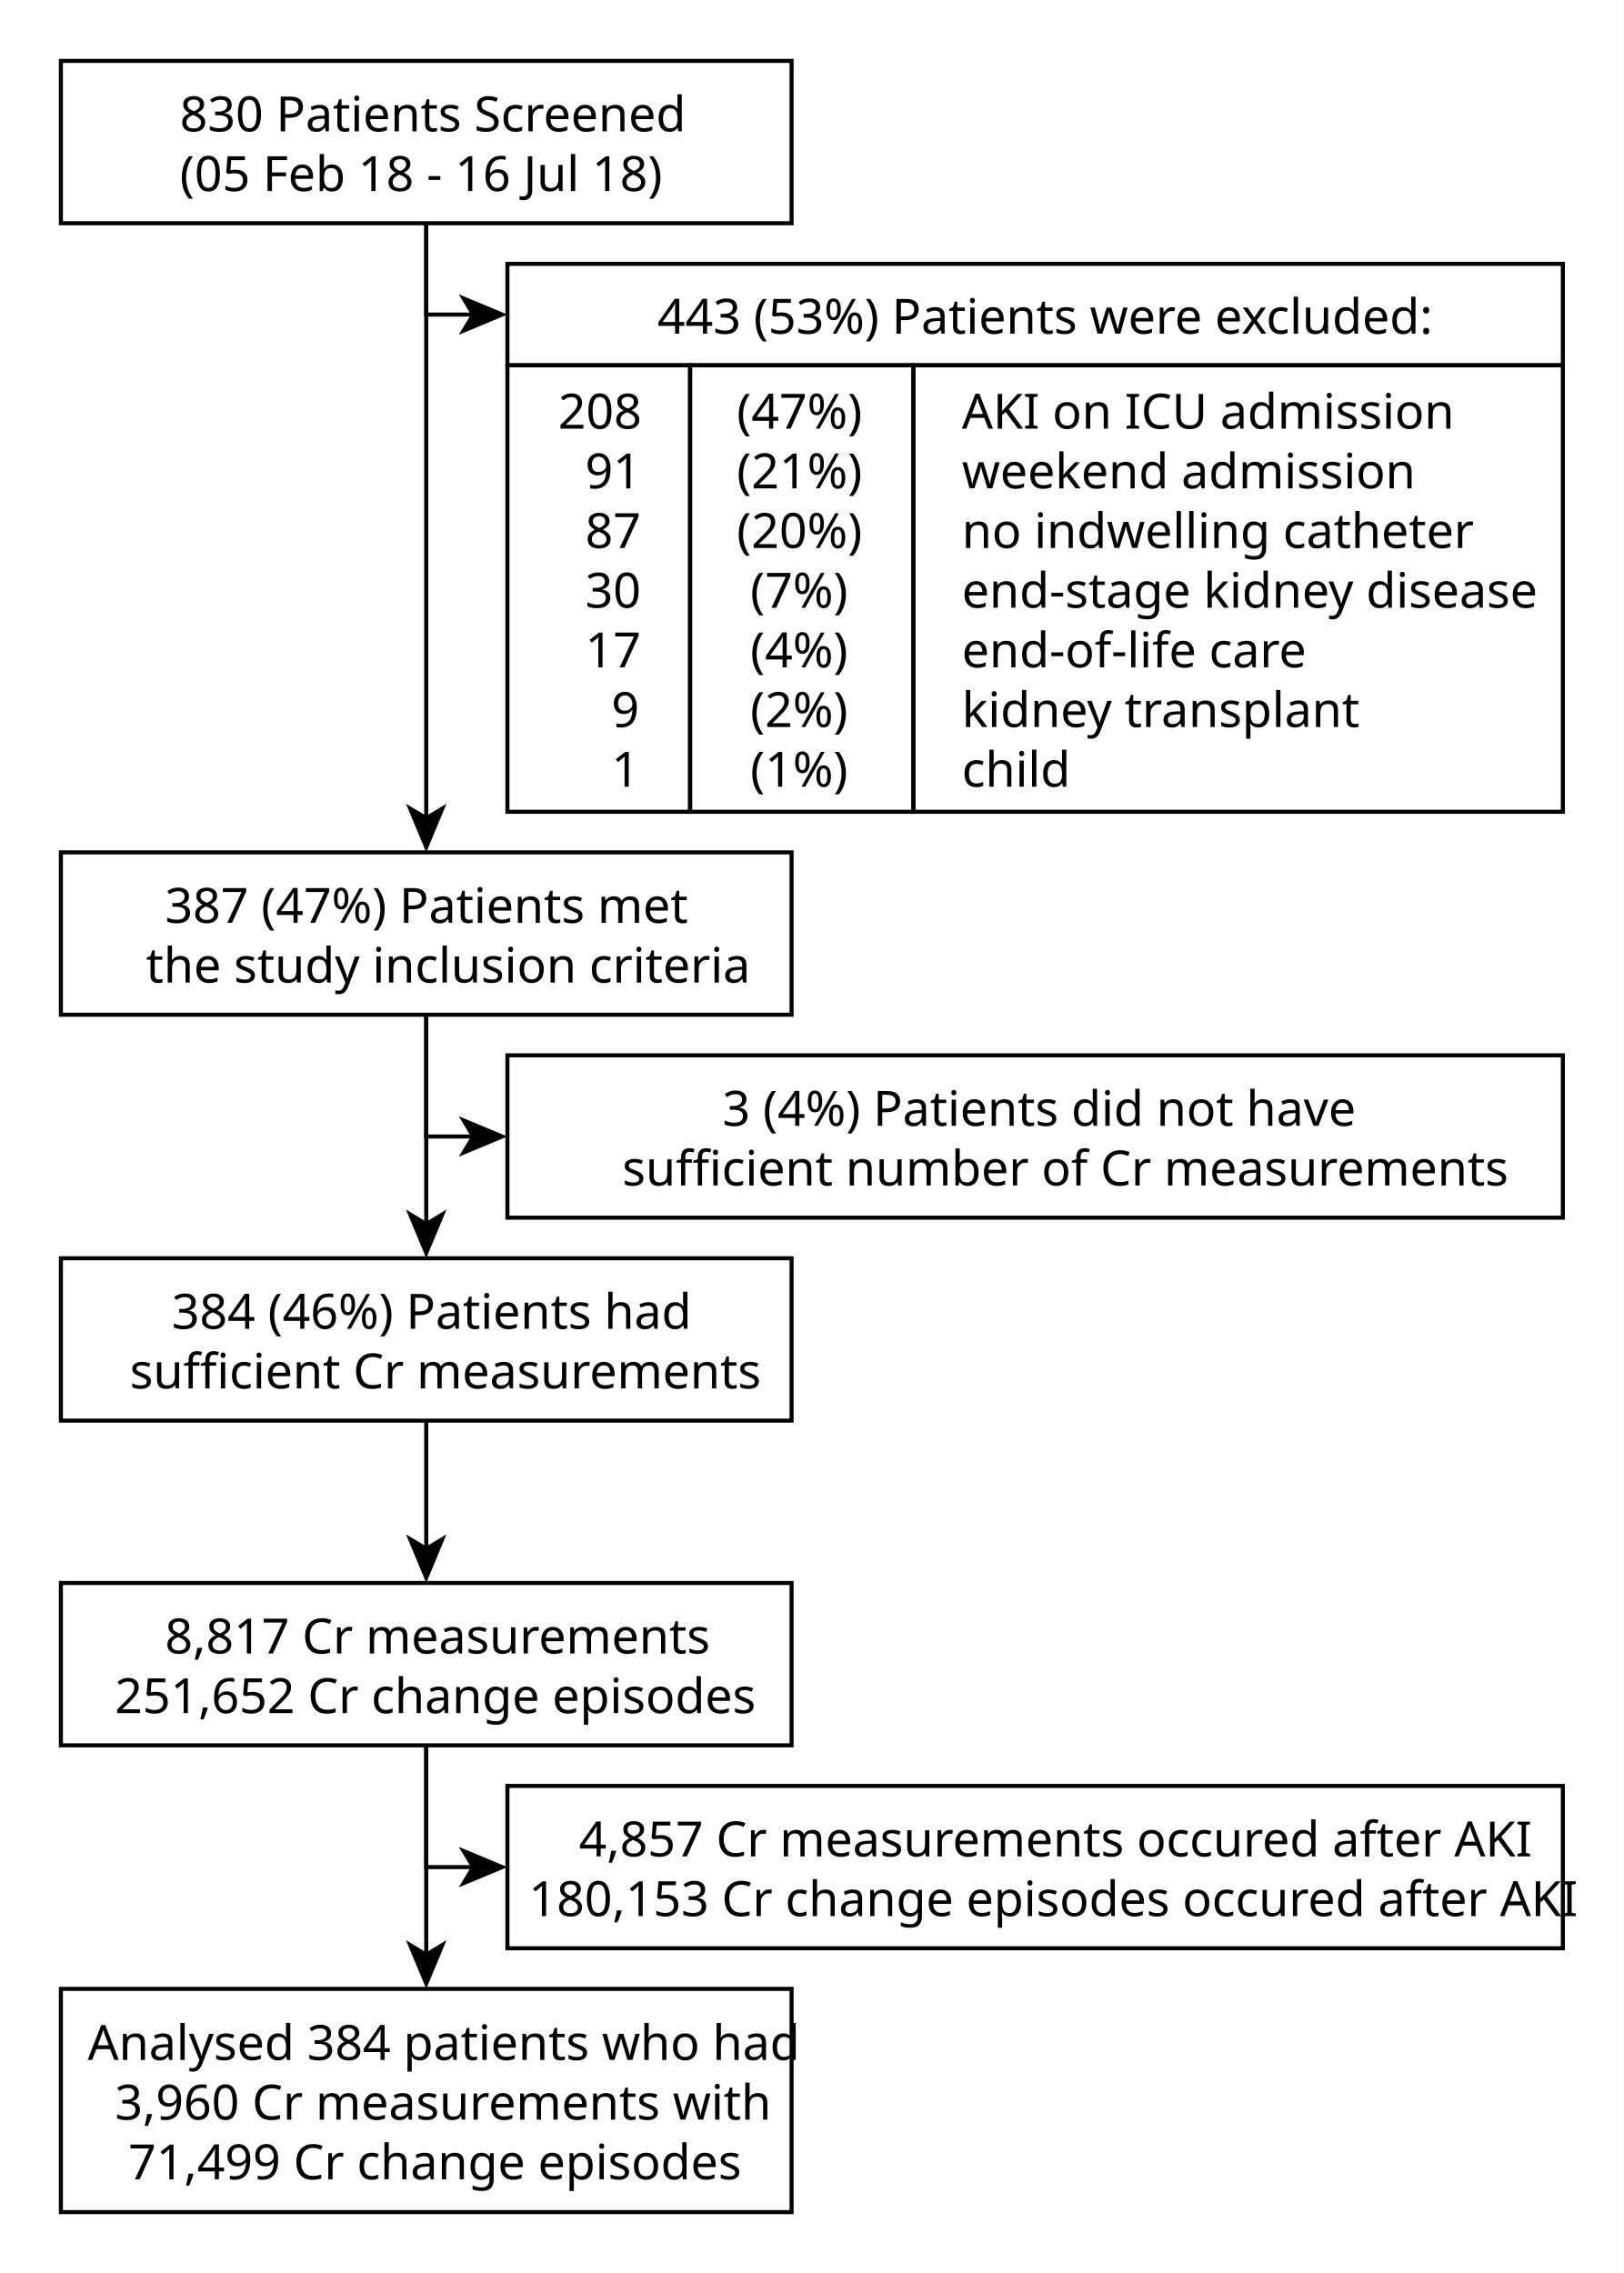
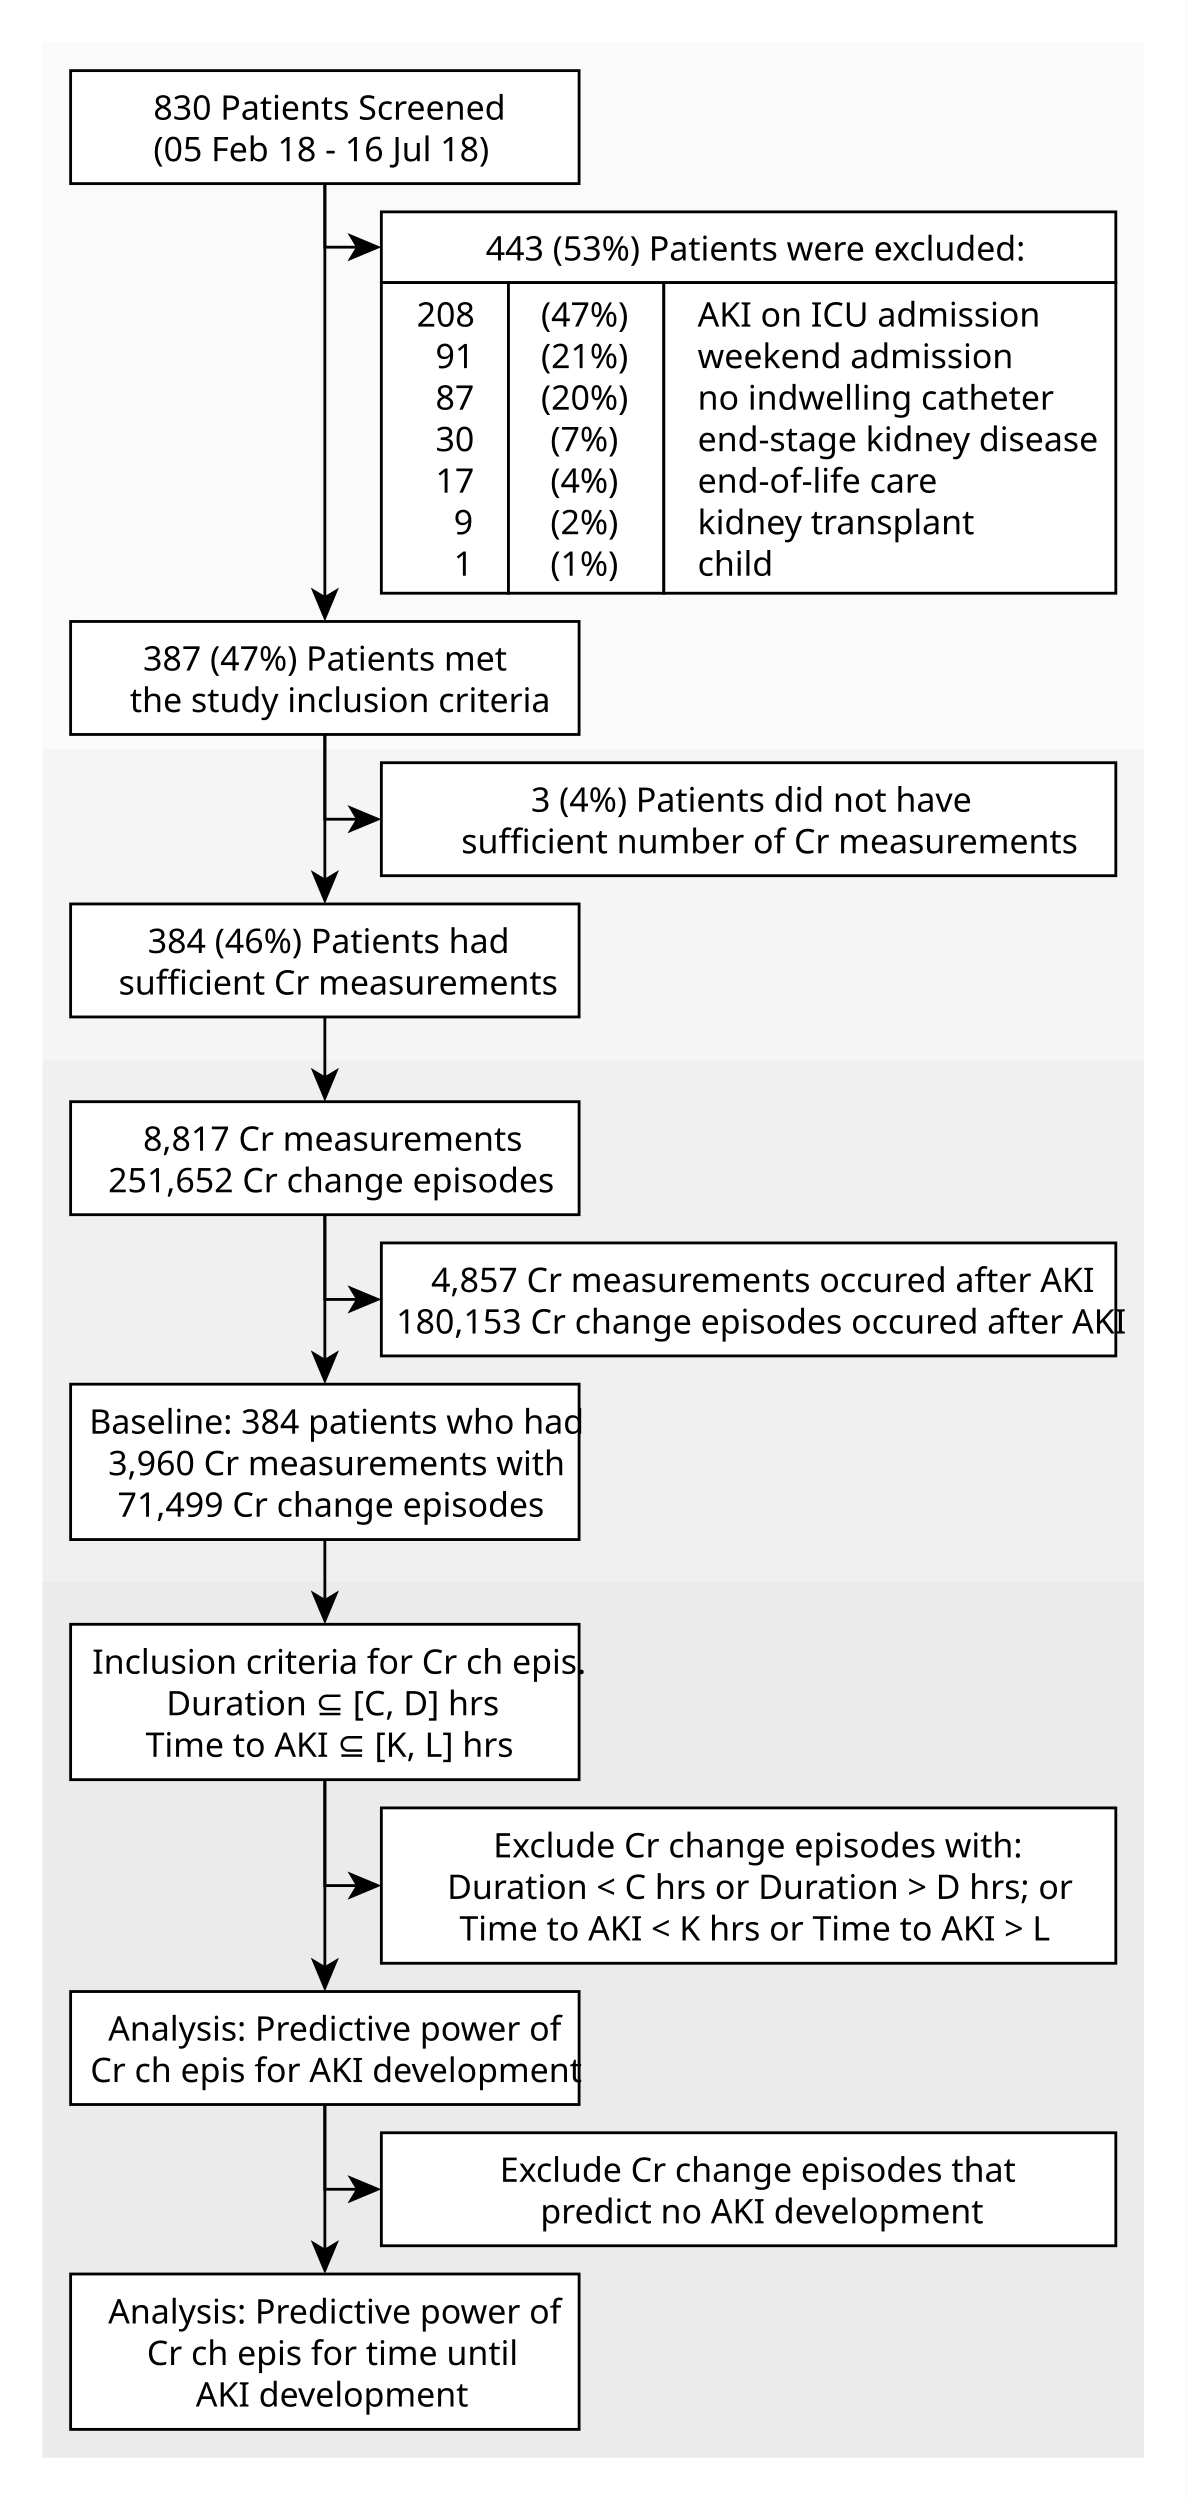
- <svg xmlns="http://www.w3.org/2000/svg" fill-opacity="1" color-rendering="auto" color-interpolation="auto" text-rendering="auto" stroke="black" stroke-linecap="square" width="400" stroke-miterlimit="10" shape-rendering="auto" stroke-opacity="1" fill="black" stroke-dasharray="none" font-weight="normal" stroke-width="1" height="560" font-family="'Dialog'" font-style="normal" stroke-linejoin="miter" font-size="12px" stroke-dashoffset="0" image-rendering="auto">
+ <svg xmlns="http://www.w3.org/2000/svg" fill-opacity="1" color-rendering="auto" color-interpolation="auto" text-rendering="auto" stroke="black" stroke-linecap="square" width="420" stroke-miterlimit="10" shape-rendering="auto" stroke-opacity="1" fill="black" stroke-dasharray="none" font-weight="normal" stroke-width="1" height="885" font-family="'Dialog'" font-style="normal" stroke-linejoin="miter" font-size="12px" stroke-dashoffset="0" image-rendering="auto">
  <defs id="genericDefs" />
  <g>
    <defs id="defs1">
      <clipPath clipPathUnits="userSpaceOnUse" id="clipPath1">
-         <path d="M0 0 L400 0 L400 560 L0 560 L0 0 Z" />
+         <path d="M0 0 L420 0 L420 885 L0 885 L0 0 Z" />
      </clipPath>
      <clipPath clipPathUnits="userSpaceOnUse" id="clipPath2">
-         <path d="M-35 -15 L365 -15 L365 545 L-35 545 L-35 -15 Z" />
+         <path d="M-45 -25 L375 -25 L375 860 L-45 860 L-45 -25 Z" />
      </clipPath>
    </defs>
-     <g fill="white" text-rendering="geometricPrecision" shape-rendering="geometricPrecision" transform="translate(35,15)" stroke="white">
-       <rect x="-35" width="400" height="560" y="-15" clip-path="url(#clipPath2)" stroke="none" />
+     <g fill="white" text-rendering="geometricPrecision" shape-rendering="geometricPrecision" transform="translate(45,25)" stroke="white">
+       <rect x="-45" width="420" height="885" y="-25" clip-path="url(#clipPath2)" stroke="none" />
    </g>
-     <g text-rendering="geometricPrecision" stroke-miterlimit="1.45" shape-rendering="geometricPrecision" transform="matrix(1,0,0,1,35,15)" stroke-linecap="butt">
+     <g fill="rgb(235,235,235)" text-rendering="geometricPrecision" shape-rendering="geometricPrecision" transform="matrix(1,0,0,1,45,25)" stroke="rgb(235,235,235)">
+       <rect x="-30" width="390" height="310" y="535" clip-path="url(#clipPath2)" stroke="none" />
+       <rect x="-30" y="350" clip-path="url(#clipPath2)" fill="rgb(240,240,240)" width="390" height="185" stroke="none" />
+       <rect x="-30" y="240" clip-path="url(#clipPath2)" fill="rgb(245,245,245)" width="390" height="110" stroke="none" />
+       <rect x="-30" y="-10" clip-path="url(#clipPath2)" fill="rgb(250,250,250)" width="390" height="250" stroke="none" />
+       <rect x="-20" y="0" clip-path="url(#clipPath2)" fill="white" width="180" height="40" stroke="none" />
+     </g>
+     <g text-rendering="geometricPrecision" stroke-miterlimit="1.45" shape-rendering="geometricPrecision" transform="matrix(1,0,0,1,45,25)" stroke-linecap="butt">
      <rect fill="none" x="-20" width="180" height="40" y="0" clip-path="url(#clipPath2)" />
      <text x="9.291" xml:space="preserve" y="17.363" clip-path="url(#clipPath2)" font-family="sans-serif" stroke="none">830 Patients Screened</text>
      <text x="9.3" xml:space="preserve" y="32.065" clip-path="url(#clipPath2)" font-family="sans-serif" stroke="none">(05 Feb 18 - 16 Jul 18)</text>
+     </g>
+     <g fill="white" text-rendering="geometricPrecision" shape-rendering="geometricPrecision" transform="matrix(1,0,0,1,45,25)" stroke="white">
+       <rect x="-20" width="180" height="40" y="195" clip-path="url(#clipPath2)" stroke="none" />
+     </g>
+     <g text-rendering="geometricPrecision" stroke-miterlimit="1.45" shape-rendering="geometricPrecision" transform="matrix(1,0,0,1,45,25)" stroke-linecap="butt">
      <rect fill="none" x="-20" width="180" height="40" y="195" clip-path="url(#clipPath2)" />
      <text x="5.635" xml:space="preserve" y="212.363" clip-path="url(#clipPath2)" font-family="sans-serif" stroke="none">387 (47%) Patients met </text>
      <text x="0.968" xml:space="preserve" y="227.065" clip-path="url(#clipPath2)" font-family="sans-serif" stroke="none">the study inclusion criteria</text>
+     </g>
+     <g fill="white" text-rendering="geometricPrecision" shape-rendering="geometricPrecision" transform="matrix(1,0,0,1,45,25)" stroke="white">
+       <rect x="90" width="45" height="110" y="75" clip-path="url(#clipPath2)" stroke="none" />
+     </g>
+     <g text-rendering="geometricPrecision" stroke-miterlimit="1.45" shape-rendering="geometricPrecision" transform="matrix(1,0,0,1,45,25)" stroke-linecap="butt">
      <rect fill="none" x="90" width="45" height="110" y="75" clip-path="url(#clipPath2)" />
      <text x="102.489" xml:space="preserve" y="90.61" clip-path="url(#clipPath2)" font-family="sans-serif" stroke="none">208</text>
      <text x="109.163" xml:space="preserve" y="105.311" clip-path="url(#clipPath2)" font-family="sans-serif" stroke="none">91</text>
      <text x="109.163" xml:space="preserve" y="120.013" clip-path="url(#clipPath2)" font-family="sans-serif" stroke="none">87</text>
      <text x="109.163" xml:space="preserve" y="134.714" clip-path="url(#clipPath2)" font-family="sans-serif" stroke="none">30</text>
      <text x="109.163" xml:space="preserve" y="149.415" clip-path="url(#clipPath2)" font-family="sans-serif" stroke="none">17</text>
      <text x="112.503" xml:space="preserve" y="164.116" clip-path="url(#clipPath2)" font-family="sans-serif" stroke="none"> 9</text>
      <text x="112.503" xml:space="preserve" y="178.817" clip-path="url(#clipPath2)" font-family="sans-serif" stroke="none"> 1</text>
+     </g>
+     <g fill="white" text-rendering="geometricPrecision" shape-rendering="geometricPrecision" transform="matrix(1,0,0,1,45,25)" stroke="white">
+       <rect x="135" width="55" height="110" y="75" clip-path="url(#clipPath2)" stroke="none" />
+     </g>
+     <g text-rendering="geometricPrecision" stroke-miterlimit="1.45" shape-rendering="geometricPrecision" transform="matrix(1,0,0,1,45,25)" stroke-linecap="butt">
      <rect fill="none" x="135" width="55" height="110" y="75" clip-path="url(#clipPath2)" />
      <text x="146.495" xml:space="preserve" y="90.61" clip-path="url(#clipPath2)" font-family="sans-serif" stroke="none">(47%)</text>
      <text x="146.495" xml:space="preserve" y="105.311" clip-path="url(#clipPath2)" font-family="sans-serif" stroke="none">(21%)</text>
      <text x="146.495" xml:space="preserve" y="120.013" clip-path="url(#clipPath2)" font-family="sans-serif" stroke="none">(20%)</text>
      <text x="149.832" xml:space="preserve" y="134.714" clip-path="url(#clipPath2)" font-family="sans-serif" stroke="none">(7%)</text>
      <text x="149.832" xml:space="preserve" y="149.415" clip-path="url(#clipPath2)" font-family="sans-serif" stroke="none">(4%)</text>
      <text x="149.832" xml:space="preserve" y="164.116" clip-path="url(#clipPath2)" font-family="sans-serif" stroke="none">(2%)</text>
      <text x="149.832" xml:space="preserve" y="178.817" clip-path="url(#clipPath2)" font-family="sans-serif" stroke="none">(1%)</text>
+     </g>
+     <g fill="white" text-rendering="geometricPrecision" shape-rendering="geometricPrecision" transform="matrix(1,0,0,1,45,25)" stroke="white">
+       <rect x="190" width="160" height="110" y="75" clip-path="url(#clipPath2)" stroke="none" />
+     </g>
+     <g text-rendering="geometricPrecision" stroke-miterlimit="1.45" shape-rendering="geometricPrecision" transform="matrix(1,0,0,1,45,25)" stroke-linecap="butt">
      <rect fill="none" x="190" width="160" height="110" y="75" clip-path="url(#clipPath2)" />
      <text x="201.955" xml:space="preserve" y="90.61" clip-path="url(#clipPath2)" font-family="sans-serif" stroke="none">AKI on ICU admission</text>
      <text x="201.955" xml:space="preserve" y="105.311" clip-path="url(#clipPath2)" font-family="sans-serif" stroke="none">weekend admission</text>
      <text x="201.955" xml:space="preserve" y="120.013" clip-path="url(#clipPath2)" font-family="sans-serif" stroke="none">no indwelling catheter</text>
      <text x="201.955" xml:space="preserve" y="134.714" clip-path="url(#clipPath2)" font-family="sans-serif" stroke="none">end-stage kidney disease</text>
      <text x="201.955" xml:space="preserve" y="149.415" clip-path="url(#clipPath2)" font-family="sans-serif" stroke="none">end-of-life care</text>
      <text x="201.955" xml:space="preserve" y="164.116" clip-path="url(#clipPath2)" font-family="sans-serif" stroke="none">kidney transplant</text>
      <text x="201.955" xml:space="preserve" y="178.817" clip-path="url(#clipPath2)" font-family="sans-serif" stroke="none">child</text>
+     </g>
+     <g fill="white" text-rendering="geometricPrecision" shape-rendering="geometricPrecision" transform="matrix(1,0,0,1,45,25)" stroke="white">
+       <rect x="90" width="260" height="25" y="50" clip-path="url(#clipPath2)" stroke="none" />
+     </g>
+     <g text-rendering="geometricPrecision" stroke-miterlimit="1.45" shape-rendering="geometricPrecision" transform="matrix(1,0,0,1,45,25)" stroke-linecap="butt">
      <rect fill="none" x="90" width="260" height="25" y="50" clip-path="url(#clipPath2)" />
      <text x="126.947" xml:space="preserve" y="67.214" clip-path="url(#clipPath2)" font-family="sans-serif" stroke="none">443 (53%) Patients were excluded:</text>
+     </g>
+     <g fill="white" text-rendering="geometricPrecision" shape-rendering="geometricPrecision" transform="matrix(1,0,0,1,45,25)" stroke="white">
+       <rect x="90" width="260" height="40" y="245" clip-path="url(#clipPath2)" stroke="none" />
+     </g>
+     <g text-rendering="geometricPrecision" stroke-miterlimit="1.45" shape-rendering="geometricPrecision" transform="matrix(1,0,0,1,45,25)" stroke-linecap="butt">
      <rect fill="none" x="90" width="260" height="40" y="245" clip-path="url(#clipPath2)" />
      <text x="142.955" xml:space="preserve" y="262.363" clip-path="url(#clipPath2)" font-family="sans-serif" stroke="none">3 (4%) Patients did not have </text>
      <text x="118.293" xml:space="preserve" y="277.065" clip-path="url(#clipPath2)" font-family="sans-serif" stroke="none">sufficient number of Cr measurements</text>
+     </g>
+     <g fill="white" text-rendering="geometricPrecision" shape-rendering="geometricPrecision" transform="matrix(1,0,0,1,45,25)" stroke="white">
+       <rect x="-20" width="180" height="40" y="295" clip-path="url(#clipPath2)" stroke="none" />
+     </g>
+     <g text-rendering="geometricPrecision" stroke-miterlimit="1.45" shape-rendering="geometricPrecision" transform="matrix(1,0,0,1,45,25)" stroke-linecap="butt">
      <rect fill="none" x="-20" width="180" height="40" y="295" clip-path="url(#clipPath2)" />
      <text x="7.293" xml:space="preserve" y="312.363" clip-path="url(#clipPath2)" font-family="sans-serif" stroke="none">384 (46%) Patients had</text>
      <text x="-3.025" xml:space="preserve" y="327.065" clip-path="url(#clipPath2)" font-family="sans-serif" stroke="none">sufficient Cr measurements</text>
-       <rect fill="none" x="-20" width="180" height="40" y="375" clip-path="url(#clipPath2)" />
-       <text x="5.638" xml:space="preserve" y="392.363" clip-path="url(#clipPath2)" font-family="sans-serif" stroke="none">8,817 Cr measurements</text>
-       <text x="-6.723" xml:space="preserve" y="407.065" clip-path="url(#clipPath2)" font-family="sans-serif" stroke="none">251,652 Cr change episodes</text>
-       <rect fill="none" x="90" width="260" height="40" y="425" clip-path="url(#clipPath2)" />
-       <text x="107.614" xml:space="preserve" y="442.363" clip-path="url(#clipPath2)" font-family="sans-serif" stroke="none">4,857 Cr measurements occured after AKI</text>
-       <text x="95.254" xml:space="preserve" y="457.065" clip-path="url(#clipPath2)" font-family="sans-serif" stroke="none">180,153 Cr change episodes occured after AKI</text>
-       <rect fill="none" x="-20" width="180" height="55" y="475" clip-path="url(#clipPath2)" />
-       <text x="-13.394" xml:space="preserve" y="492.513" clip-path="url(#clipPath2)" font-family="sans-serif" stroke="none">Analysed 384 patients who had</text>
-       <text x="-6.699" xml:space="preserve" y="507.214" clip-path="url(#clipPath2)" font-family="sans-serif" stroke="none">3,960 Cr measurements with</text>
-       <text x="-3.386" xml:space="preserve" y="521.915" clip-path="url(#clipPath2)" font-family="sans-serif" stroke="none">71,499 Cr change episodes</text>
+     </g>
+     <g fill="white" text-rendering="geometricPrecision" shape-rendering="geometricPrecision" transform="matrix(1,0,0,1,45,25)" stroke="white">
+       <rect x="-20" width="180" height="40" y="365" clip-path="url(#clipPath2)" stroke="none" />
+     </g>
+     <g text-rendering="geometricPrecision" stroke-miterlimit="1.45" shape-rendering="geometricPrecision" transform="matrix(1,0,0,1,45,25)" stroke-linecap="butt">
+       <rect fill="none" x="-20" width="180" height="40" y="365" clip-path="url(#clipPath2)" />
+       <text x="5.638" xml:space="preserve" y="382.363" clip-path="url(#clipPath2)" font-family="sans-serif" stroke="none">8,817 Cr measurements</text>
+       <text x="-6.723" xml:space="preserve" y="397.065" clip-path="url(#clipPath2)" font-family="sans-serif" stroke="none">251,652 Cr change episodes</text>
+     </g>
+     <g fill="white" text-rendering="geometricPrecision" shape-rendering="geometricPrecision" transform="matrix(1,0,0,1,45,25)" stroke="white">
+       <rect x="90" width="260" height="55" y="615" clip-path="url(#clipPath2)" stroke="none" />
+     </g>
+     <g text-rendering="geometricPrecision" stroke-miterlimit="1.45" shape-rendering="geometricPrecision" transform="matrix(1,0,0,1,45,25)" stroke-linecap="butt">
+       <rect fill="none" x="90" width="260" height="55" y="615" clip-path="url(#clipPath2)" />
+       <text x="129.616" xml:space="preserve" y="632.513" clip-path="url(#clipPath2)" font-family="sans-serif" stroke="none">Exclude Cr change episodes with:</text>
+       <text x="113.292" xml:space="preserve" y="647.214" clip-path="url(#clipPath2)" font-family="sans-serif" stroke="none">Duration &lt; C hrs or Duration &gt; D hrs; or </text>
+       <text x="117.631" xml:space="preserve" y="661.915" clip-path="url(#clipPath2)" font-family="sans-serif" stroke="none">Time to AKI &lt; K hrs or Time to AKI &gt; L</text>
+     </g>
+     <g fill="white" text-rendering="geometricPrecision" shape-rendering="geometricPrecision" transform="matrix(1,0,0,1,45,25)" stroke="white">
+       <rect x="-20" width="180" height="55" y="550" clip-path="url(#clipPath2)" stroke="none" />
+     </g>
+     <g text-rendering="geometricPrecision" stroke-miterlimit="1.45" shape-rendering="geometricPrecision" transform="matrix(1,0,0,1,45,25)" stroke-linecap="butt">
+       <rect fill="none" x="-20" width="180" height="55" y="550" clip-path="url(#clipPath2)" />
+       <text x="-12.362" xml:space="preserve" y="567.513" clip-path="url(#clipPath2)" font-family="sans-serif" stroke="none">Inclusion criteria for Cr ch epis.</text>
+       <text x="13.879" xml:space="preserve" y="582.214" clip-path="url(#clipPath2)" font-family="sans-serif" stroke="none">Duration ⊆ [C, D] hrs</text>
+       <text x="6.543" xml:space="preserve" y="596.915" clip-path="url(#clipPath2)" font-family="sans-serif" stroke="none">Time to AKI ⊆ [K, L] hrs</text>
+     </g>
+     <g fill="white" text-rendering="geometricPrecision" shape-rendering="geometricPrecision" transform="matrix(1,0,0,1,45,25)" stroke="white">
+       <rect x="90" width="260" height="40" y="415" clip-path="url(#clipPath2)" stroke="none" />
+     </g>
+     <g text-rendering="geometricPrecision" stroke-miterlimit="1.45" shape-rendering="geometricPrecision" transform="matrix(1,0,0,1,45,25)" stroke-linecap="butt">
+       <rect fill="none" x="90" width="260" height="40" y="415" clip-path="url(#clipPath2)" />
+       <text x="107.614" xml:space="preserve" y="432.363" clip-path="url(#clipPath2)" font-family="sans-serif" stroke="none">4,857 Cr measurements occured after AKI</text>
+       <text x="95.254" xml:space="preserve" y="447.065" clip-path="url(#clipPath2)" font-family="sans-serif" stroke="none">180,153 Cr change episodes occured after AKI</text>
+     </g>
+     <g fill="white" text-rendering="geometricPrecision" shape-rendering="geometricPrecision" transform="matrix(1,0,0,1,45,25)" stroke="white">
+       <rect x="-20" width="180" height="55" y="465" clip-path="url(#clipPath2)" stroke="none" />
+     </g>
+     <g text-rendering="geometricPrecision" stroke-miterlimit="1.45" shape-rendering="geometricPrecision" transform="matrix(1,0,0,1,45,25)" stroke-linecap="butt">
+       <rect fill="none" x="-20" width="180" height="55" y="465" clip-path="url(#clipPath2)" />
+       <text x="-13.394" xml:space="preserve" y="482.513" clip-path="url(#clipPath2)" font-family="sans-serif" stroke="none">Baseline: 384 patients who had</text>
+       <text x="-6.699" xml:space="preserve" y="497.214" clip-path="url(#clipPath2)" font-family="sans-serif" stroke="none">3,960 Cr measurements with</text>
+       <text x="-3.386" xml:space="preserve" y="511.915" clip-path="url(#clipPath2)" font-family="sans-serif" stroke="none">71,499 Cr change episodes</text>
+     </g>
+     <g fill="white" text-rendering="geometricPrecision" shape-rendering="geometricPrecision" transform="matrix(1,0,0,1,45,25)" stroke="white">
+       <rect x="-20" width="180" height="40" y="680" clip-path="url(#clipPath2)" stroke="none" />
+     </g>
+     <g text-rendering="geometricPrecision" stroke-miterlimit="1.45" shape-rendering="geometricPrecision" transform="matrix(1,0,0,1,45,25)" stroke-linecap="butt">
+       <rect fill="none" x="-20" width="180" height="40" y="680" clip-path="url(#clipPath2)" />
+       <text x="-6.699" xml:space="preserve" y="697.363" clip-path="url(#clipPath2)" font-family="sans-serif" stroke="none">Analysis: Predictive power of</text>
+       <text x="-13.039" xml:space="preserve" y="712.064" clip-path="url(#clipPath2)" font-family="sans-serif" stroke="none">Cr ch epis for AKI development</text>
+     </g>
+     <g fill="white" text-rendering="geometricPrecision" shape-rendering="geometricPrecision" transform="matrix(1,0,0,1,45,25)" stroke="white">
+       <rect x="90" width="260" height="40" y="730" clip-path="url(#clipPath2)" stroke="none" />
+     </g>
+     <g text-rendering="geometricPrecision" stroke-miterlimit="1.45" shape-rendering="geometricPrecision" transform="matrix(1,0,0,1,45,25)" stroke-linecap="butt">
+       <rect fill="none" x="90" width="260" height="40" y="730" clip-path="url(#clipPath2)" />
+       <text x="131.945" xml:space="preserve" y="747.363" clip-path="url(#clipPath2)" font-family="sans-serif" stroke="none">Exclude Cr change episodes that</text>
+       <text x="146.289" xml:space="preserve" y="762.064" clip-path="url(#clipPath2)" font-family="sans-serif" stroke="none">predict no AKI development</text>
+     </g>
+     <g fill="white" text-rendering="geometricPrecision" shape-rendering="geometricPrecision" transform="matrix(1,0,0,1,45,25)" stroke="white">
+       <rect x="-20" width="180" height="55" y="780" clip-path="url(#clipPath2)" stroke="none" />
+     </g>
+     <g text-rendering="geometricPrecision" stroke-miterlimit="1.45" shape-rendering="geometricPrecision" transform="matrix(1,0,0,1,45,25)" stroke-linecap="butt">
+       <rect fill="none" x="-20" width="180" height="55" y="780" clip-path="url(#clipPath2)" />
+       <text x="-6.699" xml:space="preserve" y="797.513" clip-path="url(#clipPath2)" font-family="sans-serif" stroke="none">Analysis: Predictive power of</text>
+       <text x="6.979" xml:space="preserve" y="812.214" clip-path="url(#clipPath2)" font-family="sans-serif" stroke="none">Cr ch epis for time until </text>
+       <text x="24.306" xml:space="preserve" y="826.915" clip-path="url(#clipPath2)" font-family="sans-serif" stroke="none">AKI development</text>
      <path fill="none" d="M70 40 L70 187" clip-path="url(#clipPath2)" />
      <path d="M70 195 L75 183 L70 186 L65 183 Z" clip-path="url(#clipPath2)" stroke="none" />
      <path fill="none" d="M70 40 L70 62.5 L82 62.5" clip-path="url(#clipPath2)" />
      <path d="M90 62.5 L78 57.5 L81 62.5 L78 67.5 Z" clip-path="url(#clipPath2)" stroke="none" />
      <path fill="none" d="M70 235 L70 265 L82 265" clip-path="url(#clipPath2)" />
      <path d="M90 265 L78 260 L81 265 L78 270 Z" clip-path="url(#clipPath2)" stroke="none" />
      <path fill="none" d="M70 235 L70 287" clip-path="url(#clipPath2)" />
      <path d="M70 295 L75 283 L70 286 L65 283 Z" clip-path="url(#clipPath2)" stroke="none" />
-       <path fill="none" d="M70 335 L70 367" clip-path="url(#clipPath2)" />
-       <path d="M70 375 L75 363 L70 366 L65 363 Z" clip-path="url(#clipPath2)" stroke="none" />
-       <path fill="none" d="M70 415 L70 445 L82 445" clip-path="url(#clipPath2)" />
-       <path d="M90 445 L78 440 L81 445 L78 450 Z" clip-path="url(#clipPath2)" stroke="none" />
-       <path fill="none" d="M70 415 L70 467" clip-path="url(#clipPath2)" />
-       <path d="M70 475 L75 463 L70 466 L65 463 Z" clip-path="url(#clipPath2)" stroke="none" />
+       <path fill="none" d="M70 335 L70 357" clip-path="url(#clipPath2)" />
+       <path d="M70 365 L75 353 L70 356 L65 353 Z" clip-path="url(#clipPath2)" stroke="none" />
+       <path fill="none" d="M70 605 L70 642.5 L82 642.5" clip-path="url(#clipPath2)" />
+       <path d="M90 642.5 L78 637.5 L81 642.5 L78 647.5 Z" clip-path="url(#clipPath2)" stroke="none" />
+       <path fill="none" d="M70 405 L70 435 L82 435" clip-path="url(#clipPath2)" />
+       <path d="M90 435 L78 430 L81 435 L78 440 Z" clip-path="url(#clipPath2)" stroke="none" />
+       <path fill="none" d="M70 405 L70 457" clip-path="url(#clipPath2)" />
+       <path d="M70 465 L75 453 L70 456 L65 453 Z" clip-path="url(#clipPath2)" stroke="none" />
+       <path fill="none" d="M70 520 L70 542" clip-path="url(#clipPath2)" />
+       <path d="M70 550 L75 538 L70 541 L65 538 Z" clip-path="url(#clipPath2)" stroke="none" />
+       <path fill="none" d="M70 605 L70 672" clip-path="url(#clipPath2)" />
+       <path d="M70 680 L75 668 L70 671 L65 668 Z" clip-path="url(#clipPath2)" stroke="none" />
+       <path fill="none" d="M70 720 L70 750 L82 750" clip-path="url(#clipPath2)" />
+       <path d="M90 750 L78 745 L81 750 L78 755 Z" clip-path="url(#clipPath2)" stroke="none" />
+       <path fill="none" d="M70 720 L70 772" clip-path="url(#clipPath2)" />
+       <path d="M70 780 L75 768 L70 771 L65 768 Z" clip-path="url(#clipPath2)" stroke="none" />
    </g>
  </g>
</svg>
